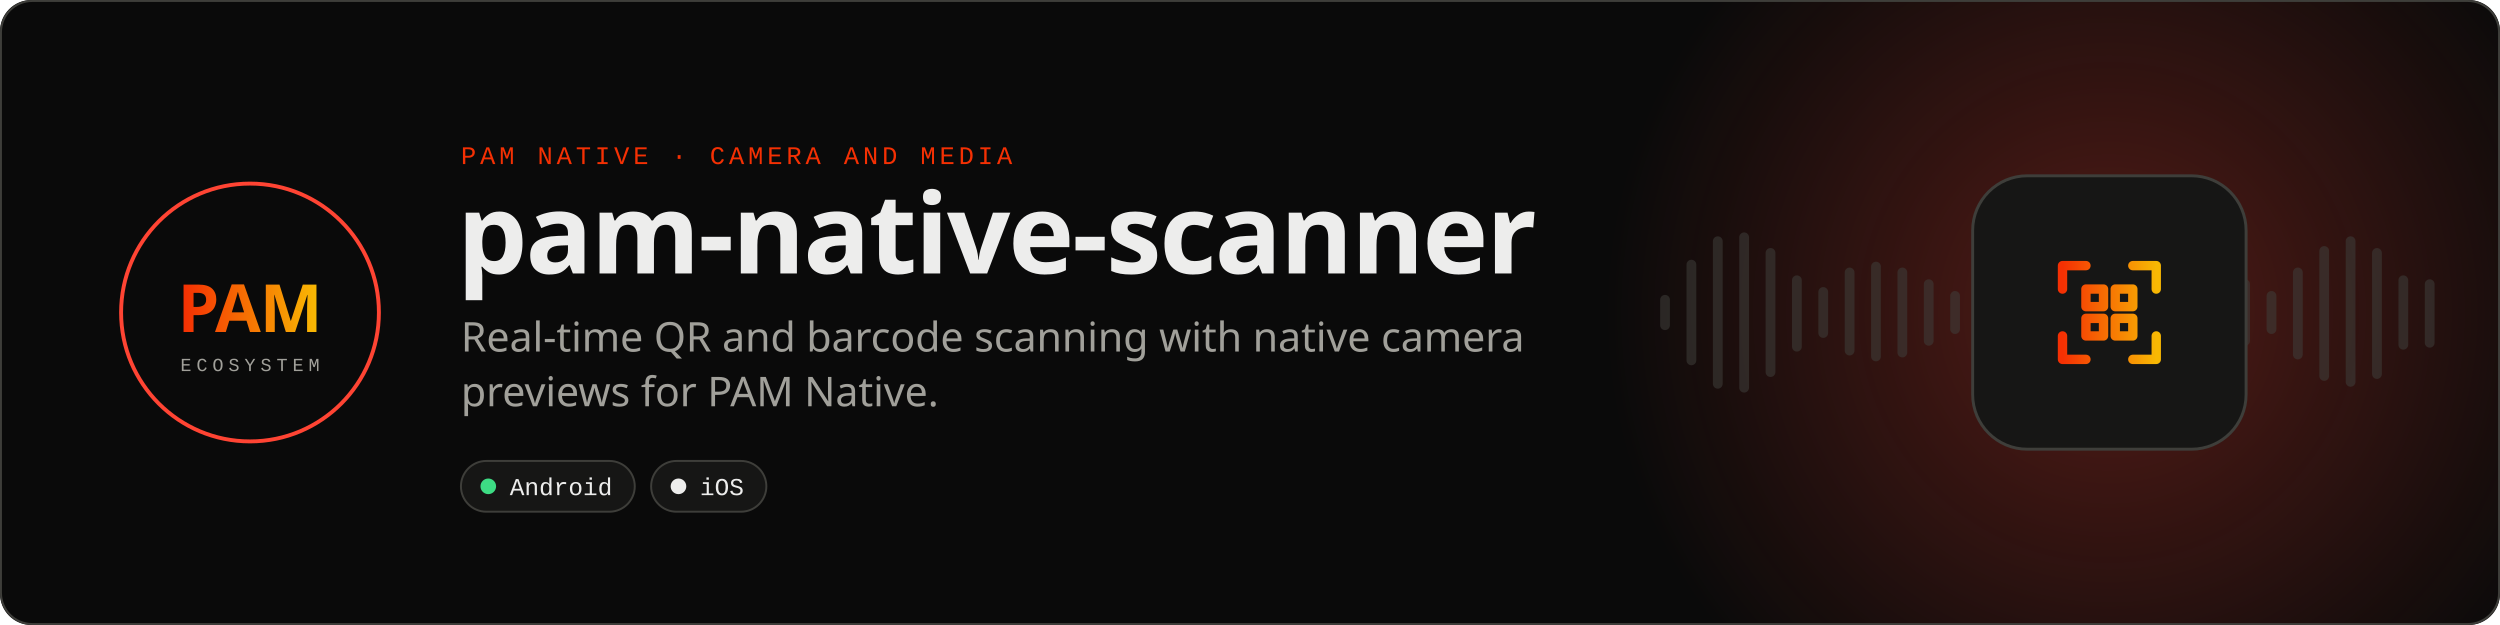
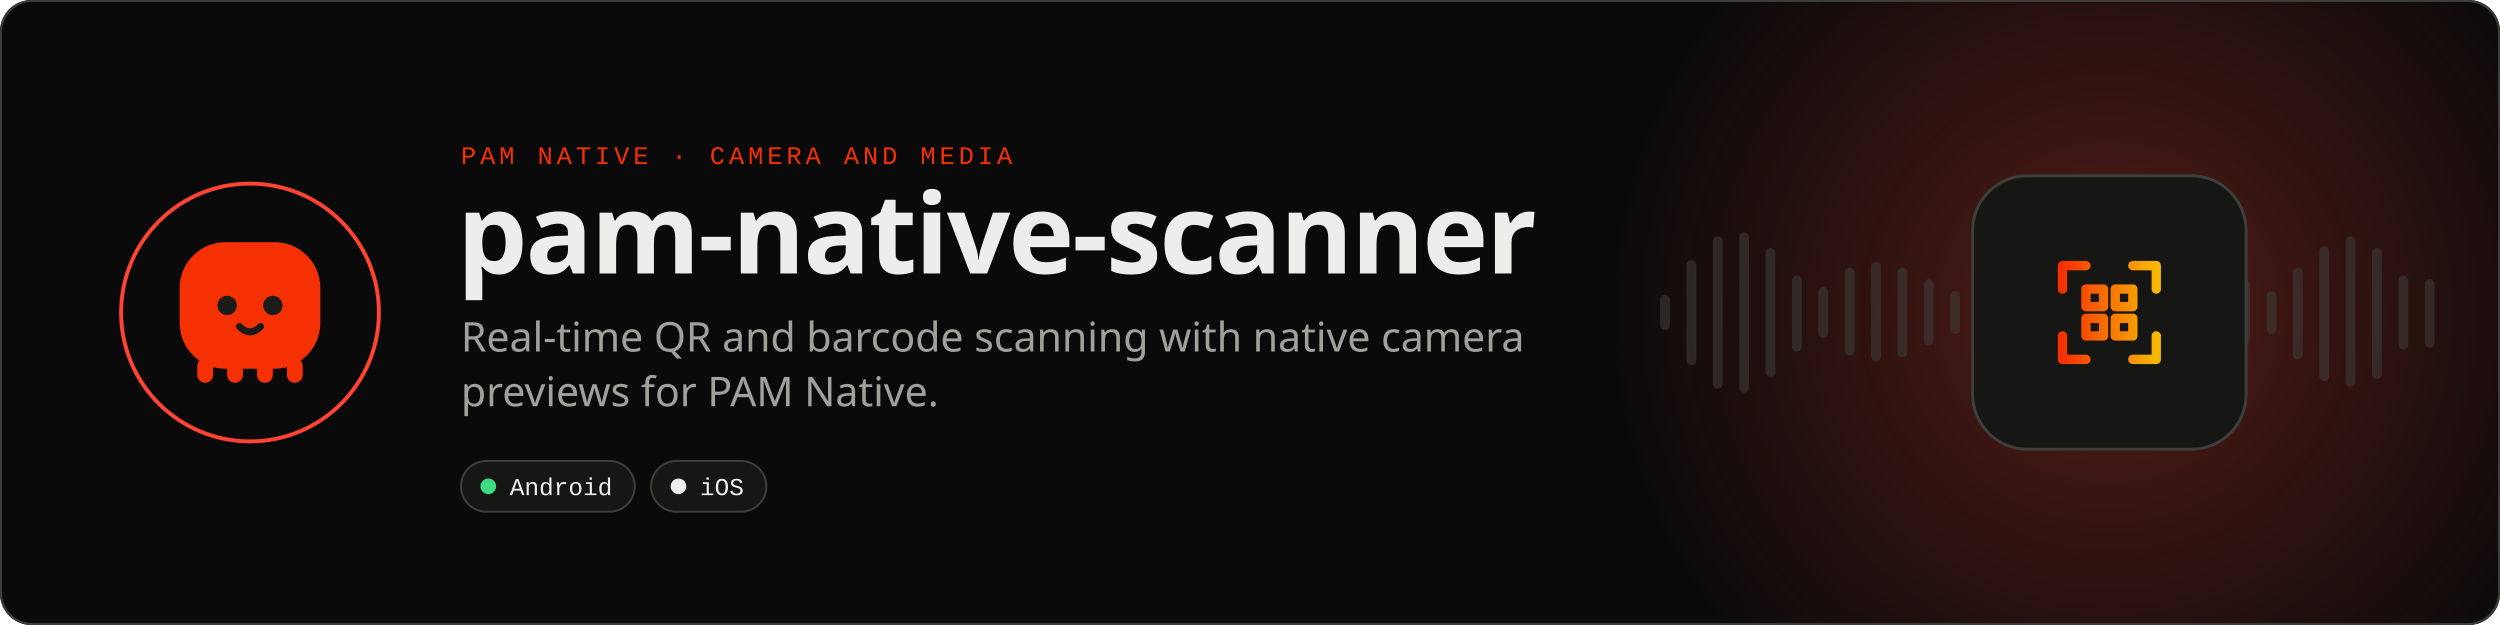
<svg xmlns="http://www.w3.org/2000/svg" viewBox="0 0 1280 320" width="1280" height="320" role="img" aria-label="pam-native-scanner: Real-time QR and barcode scanning with native camera previews for PAM Native.">
  <defs>
    <linearGradient id="pg" x1="0" y1="0" x2="1" y2="0">
      <stop offset="0" stop-color="#f53003" />
      <stop offset="1" stop-color="#f8b803" />
    </linearGradient>
    <radialGradient id="gl">
      <stop offset="0" stop-color="#ff4433" stop-opacity=".30" />
      <stop offset="1" stop-color="#ff4433" stop-opacity="0" />
    </radialGradient>
    <clipPath id="cl">
      <rect width="1280" height="320" rx="16" />
    </clipPath>
  </defs>
  <g clip-path="url(#cl)">
    <rect width="1280" height="320" fill="#0a0a0a" />
    <circle cx="1080" cy="160" r="260" fill="url(#gl)" />
    <g fill="#3e3e3a" opacity=".55">
      <rect x="850.0" y="151" width="5" height="18" rx="2.5">
        <animate attributeName="height" values="18;11;18" dur="2.4s" repeatCount="indefinite" />
        <animate attributeName="y" values="151;155;151" dur="2.4s" repeatCount="indefinite" />
      </rect>
      <rect x="863.5" y="133" width="5" height="54" rx="2.5" />
      <rect x="877.0" y="121" width="5" height="78" rx="2.5" />
      <rect x="890.5" y="119" width="5" height="82" rx="2.5">
        <animate attributeName="height" values="82;49;82" dur="3.3s" repeatCount="indefinite" />
        <animate attributeName="y" values="119;135;119" dur="3.3s" repeatCount="indefinite" />
      </rect>
      <rect x="904.0" y="127" width="5" height="66" rx="2.5" />
      <rect x="917.5" y="141" width="5" height="39" rx="2.5" />
      <rect x="931.0" y="147" width="5" height="26" rx="2.5">
        <animate attributeName="height" values="26;15;26" dur="2.7s" repeatCount="indefinite" />
        <animate attributeName="y" values="147;152;147" dur="2.7s" repeatCount="indefinite" />
      </rect>
      <rect x="944.5" y="137" width="5" height="45" rx="2.5" />
      <rect x="958.0" y="134" width="5" height="51" rx="2.5" />
      <rect x="971.5" y="137" width="5" height="46" rx="2.5">
        <animate attributeName="height" values="46;27;46" dur="3.6s" repeatCount="indefinite" />
        <animate attributeName="y" values="137;146;137" dur="3.6s" repeatCount="indefinite" />
      </rect>
      <rect x="985.0" y="143" width="5" height="34" rx="2.5" />
      <rect x="998.5" y="149" width="5" height="22" rx="2.5" />
      <rect x="1012.0" y="149" width="5" height="22" rx="2.5">
        <animate attributeName="height" values="22;13;22" dur="3.0s" repeatCount="indefinite" />
        <animate attributeName="y" values="149;153;149" dur="3.0s" repeatCount="indefinite" />
      </rect>
      <rect x="1025.5" y="147" width="5" height="25" rx="2.5" />
      <rect x="1039.0" y="147" width="5" height="26" rx="2.5" />
      <rect x="1052.5" y="148" width="5" height="24" rx="2.5">
        <animate attributeName="height" values="24;15;24" dur="2.4s" repeatCount="indefinite" />
        <animate attributeName="y" values="148;153;148" dur="2.4s" repeatCount="indefinite" />
      </rect>
      <rect x="1066.0" y="149" width="5" height="23" rx="2.5" />
      <rect x="1079.5" y="151" width="5" height="19" rx="2.5" />
      <rect x="1093.0" y="148" width="5" height="24" rx="2.5">
        <animate attributeName="height" values="24;14;24" dur="3.3s" repeatCount="indefinite" />
        <animate attributeName="y" values="148;153;148" dur="3.3s" repeatCount="indefinite" />
      </rect>
      <rect x="1106.5" y="143" width="5" height="33" rx="2.5" />
      <rect x="1120.0" y="139" width="5" height="41" rx="2.5" />
      <rect x="1133.5" y="139" width="5" height="43" rx="2.5">
        <animate attributeName="height" values="43;26;43" dur="2.7s" repeatCount="indefinite" />
        <animate attributeName="y" values="139;147;139" dur="2.7s" repeatCount="indefinite" />
      </rect>
      <rect x="1147.0" y="143" width="5" height="34" rx="2.5" />
      <rect x="1160.5" y="149" width="5" height="22" rx="2.5" />
      <rect x="1174.0" y="137" width="5" height="47" rx="2.5">
        <animate attributeName="height" values="47;28;47" dur="3.6s" repeatCount="indefinite" />
        <animate attributeName="y" values="137;146;137" dur="3.6s" repeatCount="indefinite" />
      </rect>
      <rect x="1187.5" y="126" width="5" height="69" rx="2.5" />
      <rect x="1201.0" y="121" width="5" height="77" rx="2.5" />
      <rect x="1214.5" y="127" width="5" height="67" rx="2.5">
        <animate attributeName="height" values="67;40;67" dur="3.0s" repeatCount="indefinite" />
        <animate attributeName="y" values="127;140;127" dur="3.0s" repeatCount="indefinite" />
      </rect>
      <rect x="1228.0" y="141" width="5" height="38" rx="2.5" />
      <rect x="1241.5" y="143" width="5" height="35" rx="2.5" />
    </g>
  </g>
  <rect x=".5" y=".5" width="1279" height="319" rx="16" fill="none" stroke="#3e3e3a" />
  <circle cx="128" cy="160" r="66" fill="#0a0a0a" stroke="#ff4433" stroke-width="2" />
  <circle cx="128" cy="160" r="66" fill="none" stroke="#ff4433">
    <animate attributeName="r" values="66;92" dur="3s" repeatCount="indefinite" />
    <animate attributeName="stroke-opacity" values=".5;0" dur="3s" repeatCount="indefinite" />
  </circle>
-   <text x="128" y="170" text-anchor="middle" font-family="-apple-system, BlinkMacSystemFont, 'Segoe UI', 'Noto Sans', Helvetica, Arial, sans-serif" font-weight="700" font-size="34" letter-spacing="-.5" fill="url(#pg)">PAM</text>
-   <text x="128" y="190" text-anchor="middle" font-family="ui-monospace, SFMono-Regular, 'SF Mono', Menlo, Consolas, 'Liberation Mono', monospace" font-size="9.5" letter-spacing="2.5" fill="#a1a09a">ECOSYSTEM</text>
+   <g transform="translate(74 104.2) scale(.9)">
+     <rect x="30" y="88" width="9" height="14" rx="4.5" fill="#f53003" />
+     <rect x="47" y="88" width="9" height="14" rx="4.5" fill="#f53003" />
+     <rect x="64" y="88" width="9" height="14" rx="4.5" fill="#f53003" />
+     <rect x="81" y="88" width="9" height="14" rx="4.5" fill="#f53003" />
+     <rect x="20" y="22" width="80" height="72" rx="26" fill="#f53003" />
+     <circle cx="47" cy="58" r="5.5" fill="#1b1b18" />
+     <circle cx="73" cy="58" r="5.5" fill="#1b1b18" />
+     <path d="M54 70q6 6 12 0" stroke="#1b1b18" stroke-width="4" stroke-linecap="round" fill="none" />
+   </g>
  <text x="236" y="84" font-family="ui-monospace, SFMono-Regular, 'SF Mono', Menlo, Consolas, 'Liberation Mono', monospace" font-size="13" letter-spacing="2" fill="#f53003">PAM NATIVE · CAMERA AND MEDIA</text>
  <text x="234" y="140" font-family="-apple-system, BlinkMacSystemFont, 'Segoe UI', 'Noto Sans', Helvetica, Arial, sans-serif" font-weight="700" font-size="57" letter-spacing="-1" fill="#ededec">pam-native-scanner</text>
  <text x="236" y="180" font-family="-apple-system, BlinkMacSystemFont, 'Segoe UI', 'Noto Sans', Helvetica, Arial, sans-serif" font-size="21" fill="#a1a09a">Real-time QR and barcode scanning with native camera</text>
  <text x="236" y="208" font-family="-apple-system, BlinkMacSystemFont, 'Segoe UI', 'Noto Sans', Helvetica, Arial, sans-serif" font-size="21" fill="#a1a09a">previews for PAM Native.</text>
  <rect x="236" y="236" width="89" height="26" rx="13" fill="#161615" stroke="#3e3e3a" />
  <circle cx="250" cy="249" r="4" fill="#3ddc84" />
  <text x="261" y="253.5" font-family="ui-monospace, SFMono-Regular, 'SF Mono', Menlo, Consolas, 'Liberation Mono', monospace" font-size="12.5" fill="#ededec">Android</text>
  <rect x="333.375" y="236" width="59" height="26" rx="13" fill="#161615" stroke="#3e3e3a" />
  <circle cx="347.375" cy="249" r="4" fill="#ededec" />
  <text x="358.375" y="253.5" font-family="ui-monospace, SFMono-Regular, 'SF Mono', Menlo, Consolas, 'Liberation Mono', monospace" font-size="12.5" fill="#ededec">iOS</text>
  <rect x="1010" y="90" width="140" height="140" rx="28" fill="#161615" stroke="#3e3e3a" stroke-width="1.5" />
  <g transform="translate(1044 124) scale(3)" fill="none" stroke="url(#pg)" stroke-width="1.6" stroke-linecap="round" stroke-linejoin="round">
    <path d="M4 8V4h4M16 4h4v4M20 16v4h-4M8 20H4v-4M8 8h3v3H8zM13 8h3v3h-3zM8 13h3v3H8zM13 13h3v3h-3z" />
  </g>
</svg>
